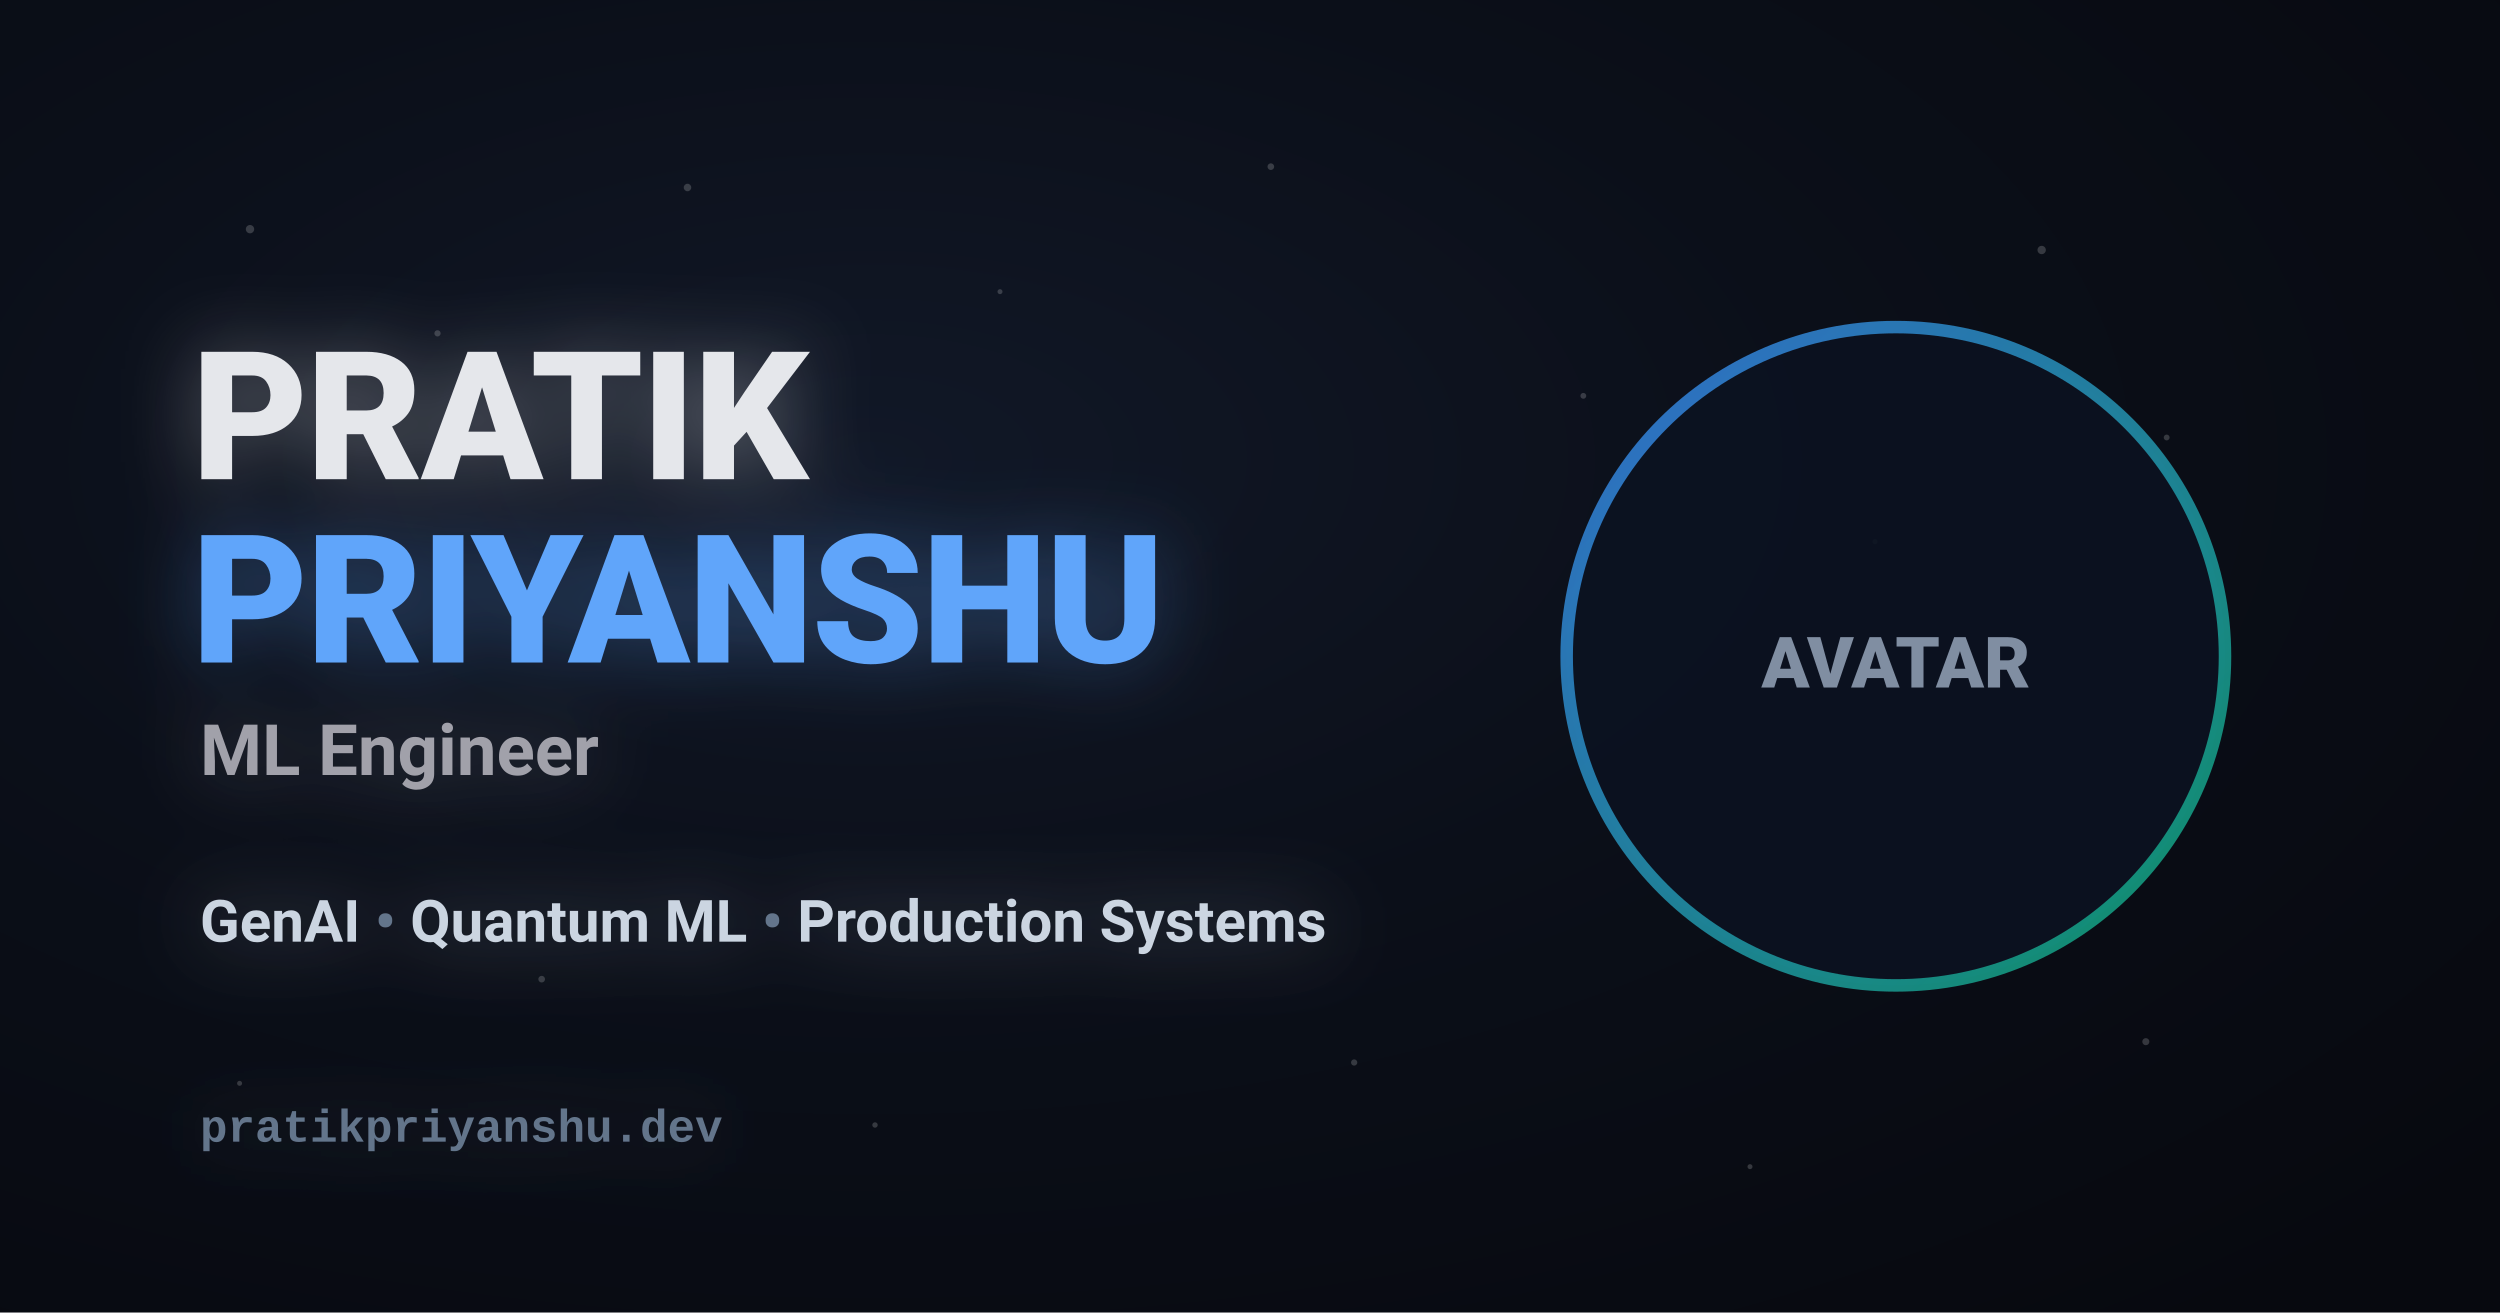
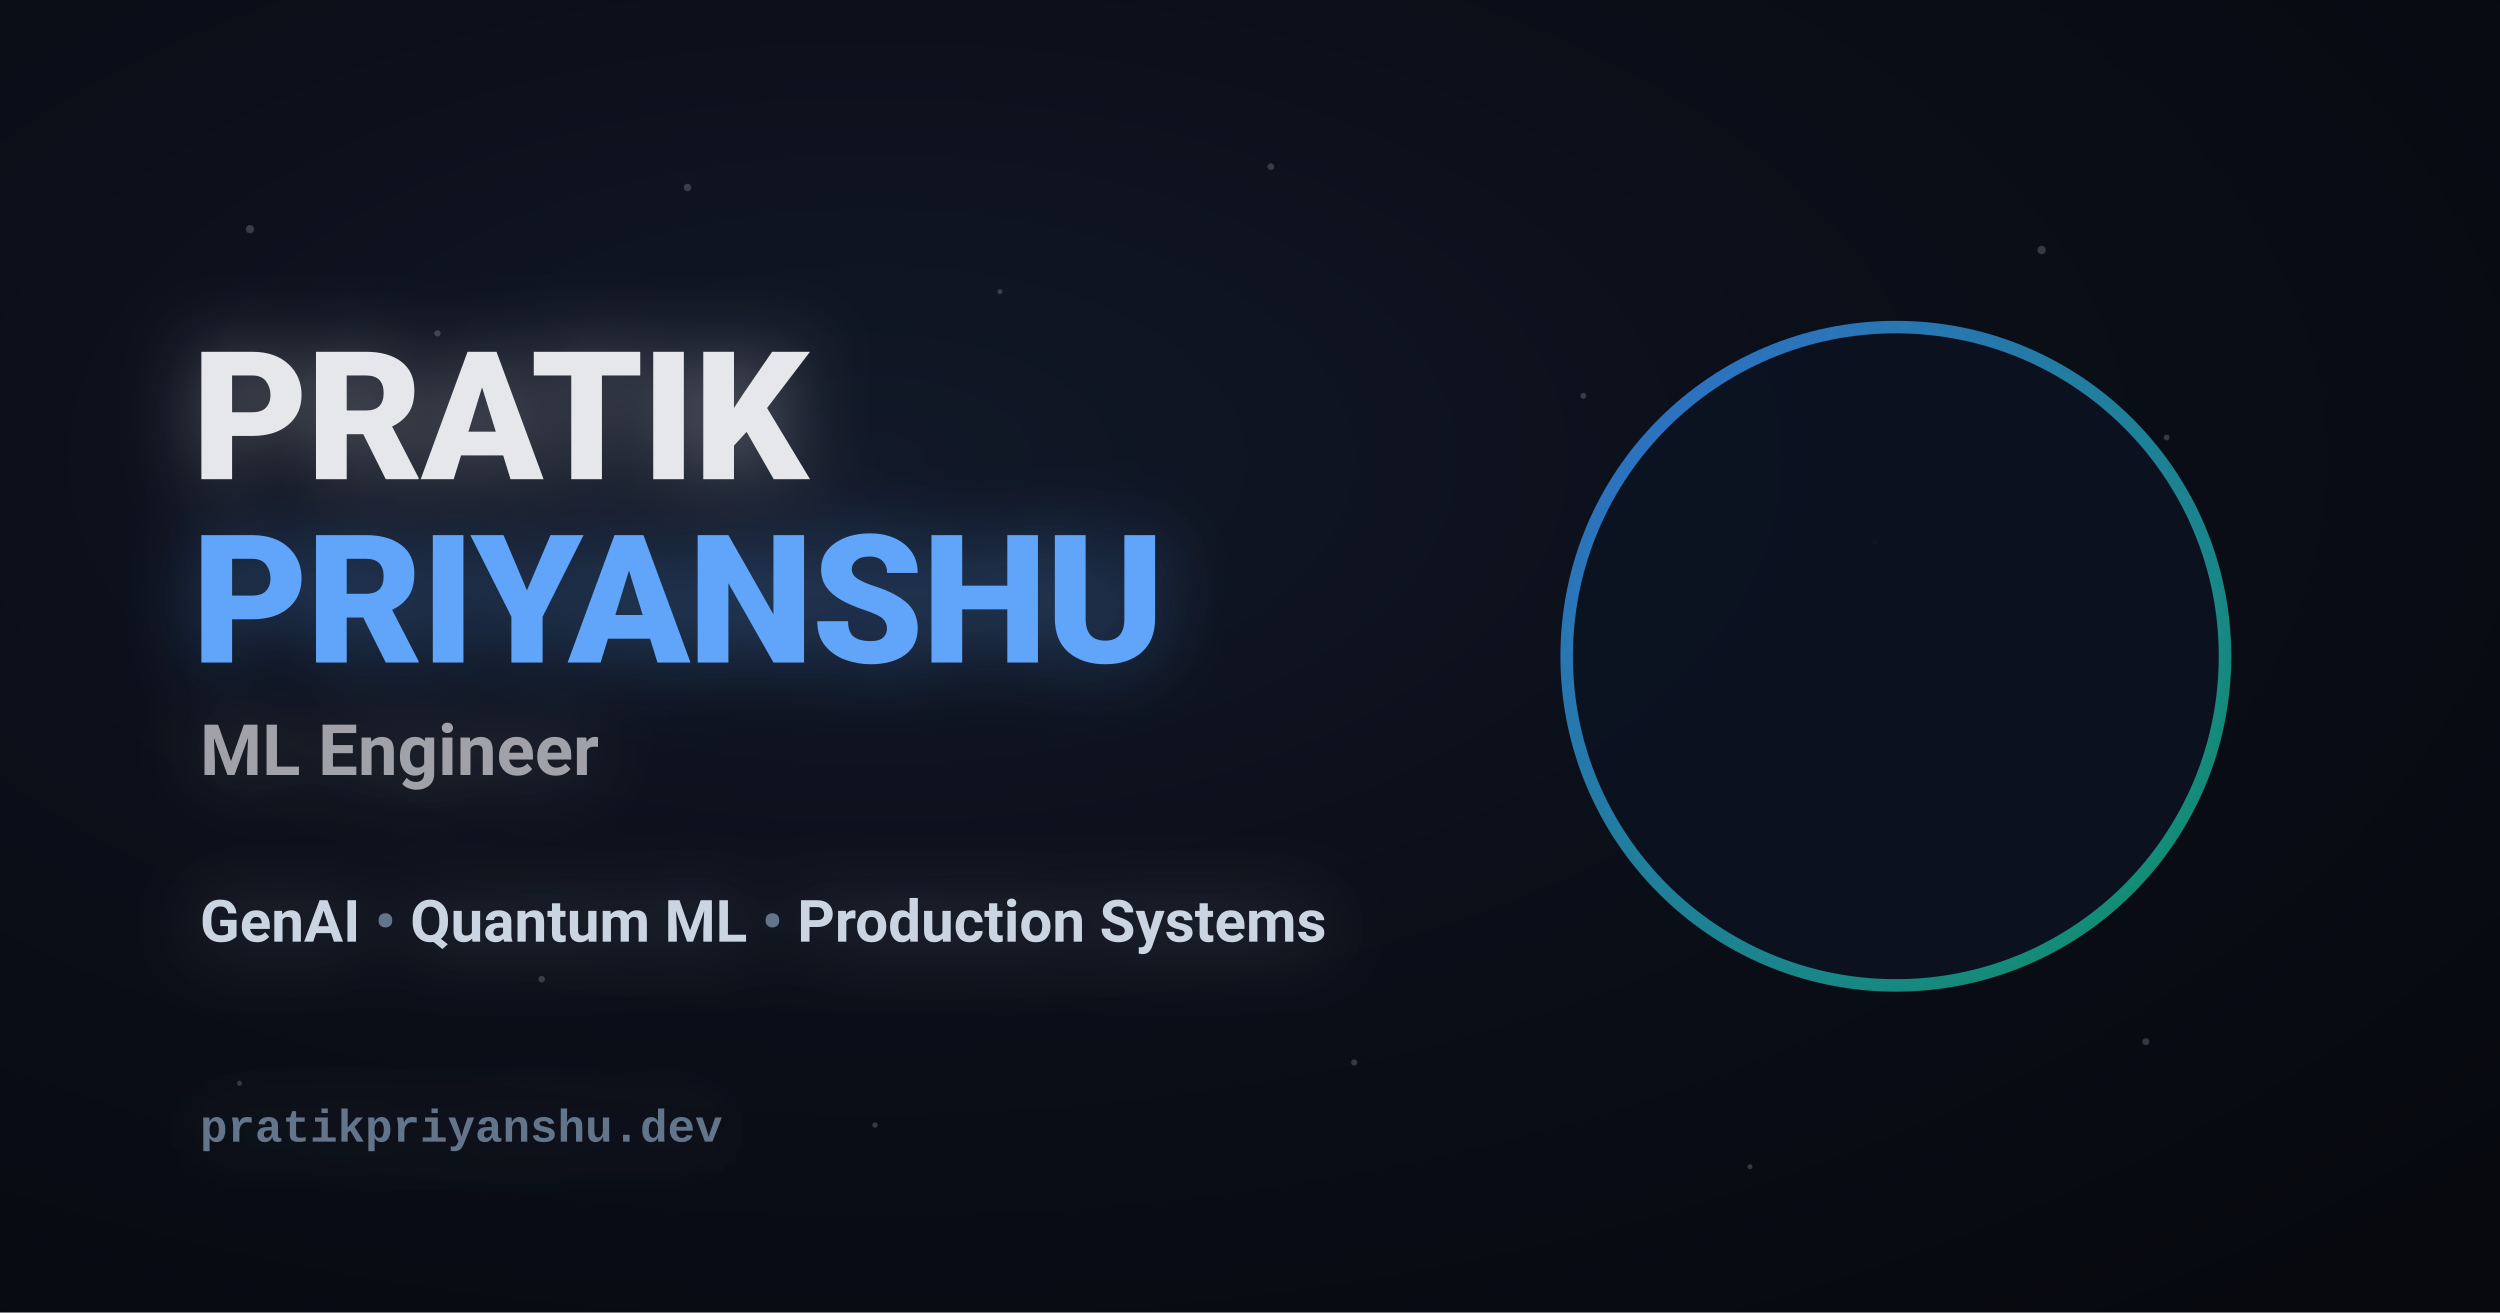
<svg xmlns="http://www.w3.org/2000/svg" width="1200" height="630" viewBox="0 0 1200 630">
  <defs>
    <radialGradient id="bg" cx="35%" cy="35%" r="85%">
      <stop offset="0%" stop-color="#111827" />
      <stop offset="45%" stop-color="#0b0f19" />
      <stop offset="100%" stop-color="#07090f" />
    </radialGradient>
    <filter id="softGlow" x="-30%" y="-30%" width="160%" height="160%">
      <feGaussianBlur stdDeviation="18" result="blur" />
      <feColorMatrix in="blur" type="matrix" values="           1 0 0 0 0           0 1 0 0 0           0 0 1 0 0           0 0 0 0.35 0" result="glow" />
      <feMerge>
        <feMergeNode in="glow" />
        <feMergeNode in="SourceGraphic" />
      </feMerge>
    </filter>
    <linearGradient id="stroke" x1="0" y1="0" x2="1" y2="0">
      <stop offset="0%" stop-color="#3b82f6" stop-opacity="0.55" />
      <stop offset="100%" stop-color="#3b82f6" stop-opacity="0" />
    </linearGradient>
    <linearGradient id="ring" x1="0" y1="0" x2="1" y2="1">
      <stop offset="0%" stop-color="#3b82f6" stop-opacity="0.9" />
      <stop offset="100%" stop-color="#10b981" stop-opacity="0.85" />
    </linearGradient>
  </defs>
  <rect width="1200" height="630" fill="url(#bg)" />
  <g opacity="0.18">
    <circle cx="120" cy="110" r="2" fill="#ffffff" />
    <circle cx="210" cy="160" r="1.5" fill="#ffffff" />
    <circle cx="330" cy="90" r="1.8" fill="#ffffff" />
    <circle cx="480" cy="140" r="1.2" fill="#ffffff" />
    <circle cx="610" cy="80" r="1.6" fill="#ffffff" />
    <circle cx="980" cy="120" r="2" fill="#ffffff" />
    <circle cx="1040" cy="210" r="1.4" fill="#ffffff" />
    <circle cx="900" cy="260" r="1.2" fill="#ffffff" />
    <circle cx="760" cy="190" r="1.4" fill="#ffffff" />
    <circle cx="115" cy="520" r="1.2" fill="#ffffff" />
    <circle cx="260" cy="470" r="1.6" fill="#ffffff" />
    <circle cx="420" cy="540" r="1.3" fill="#ffffff" />
    <circle cx="650" cy="510" r="1.5" fill="#ffffff" />
    <circle cx="840" cy="560" r="1.2" fill="#ffffff" />
    <circle cx="1030" cy="500" r="1.7" fill="#ffffff" />
  </g>
  <g filter="url(#softGlow)">
    <text x="92" y="230" font-family="ui-sans-serif, system-ui, -apple-system, Segoe UI, Roboto, Inter, Arial" font-size="86" font-weight="800" fill="#e5e7eb" letter-spacing="-1">
      PRATIK
    </text>
    <text x="92" y="318" font-family="ui-sans-serif, system-ui, -apple-system, Segoe UI, Roboto, Inter, Arial" font-size="86" font-weight="800" fill="#60a5fa" letter-spacing="-1">
      PRIYANSHU
    </text>
    <text x="96" y="372" font-family="ui-sans-serif, system-ui, -apple-system, Segoe UI, Roboto, Inter, Arial" font-size="34" font-weight="600" fill="#a1a1aa">
      ML Engineer
    </text>
    <line x1="96" y1="404" x2="540" y2="404" stroke="url(#stroke)" stroke-width="2" />
    <text x="96" y="452" font-family="ui-sans-serif, system-ui, -apple-system, Segoe UI, Roboto, Inter, Arial" font-size="28" font-weight="600" fill="#cbd5e1">
      GenAI <tspan fill="#64748b">•</tspan> Quantum ML <tspan fill="#64748b">•</tspan> Production Systems
    </text>
    <text x="96" y="548" font-family="ui-monospace, SFMono-Regular, Menlo, Monaco, Consolas, 'Liberation Mono', monospace" font-size="22" font-weight="600" fill="#64748b">
      pratikpriyanshu.dev
    </text>
  </g>
  <g>
    <circle cx="910" cy="315" r="158" fill="#0b1220" opacity="0.9" />
    <circle cx="910" cy="315" r="158" fill="none" stroke="url(#ring)" stroke-width="6" opacity="0.9" />
-     <text x="910" y="330" text-anchor="middle" font-family="ui-sans-serif, system-ui, -apple-system, Segoe UI, Roboto, Inter, Arial" font-size="34" font-weight="800" fill="#94a3b8" opacity="0.85">
-       AVATAR
-     </text>
  </g>
</svg>
